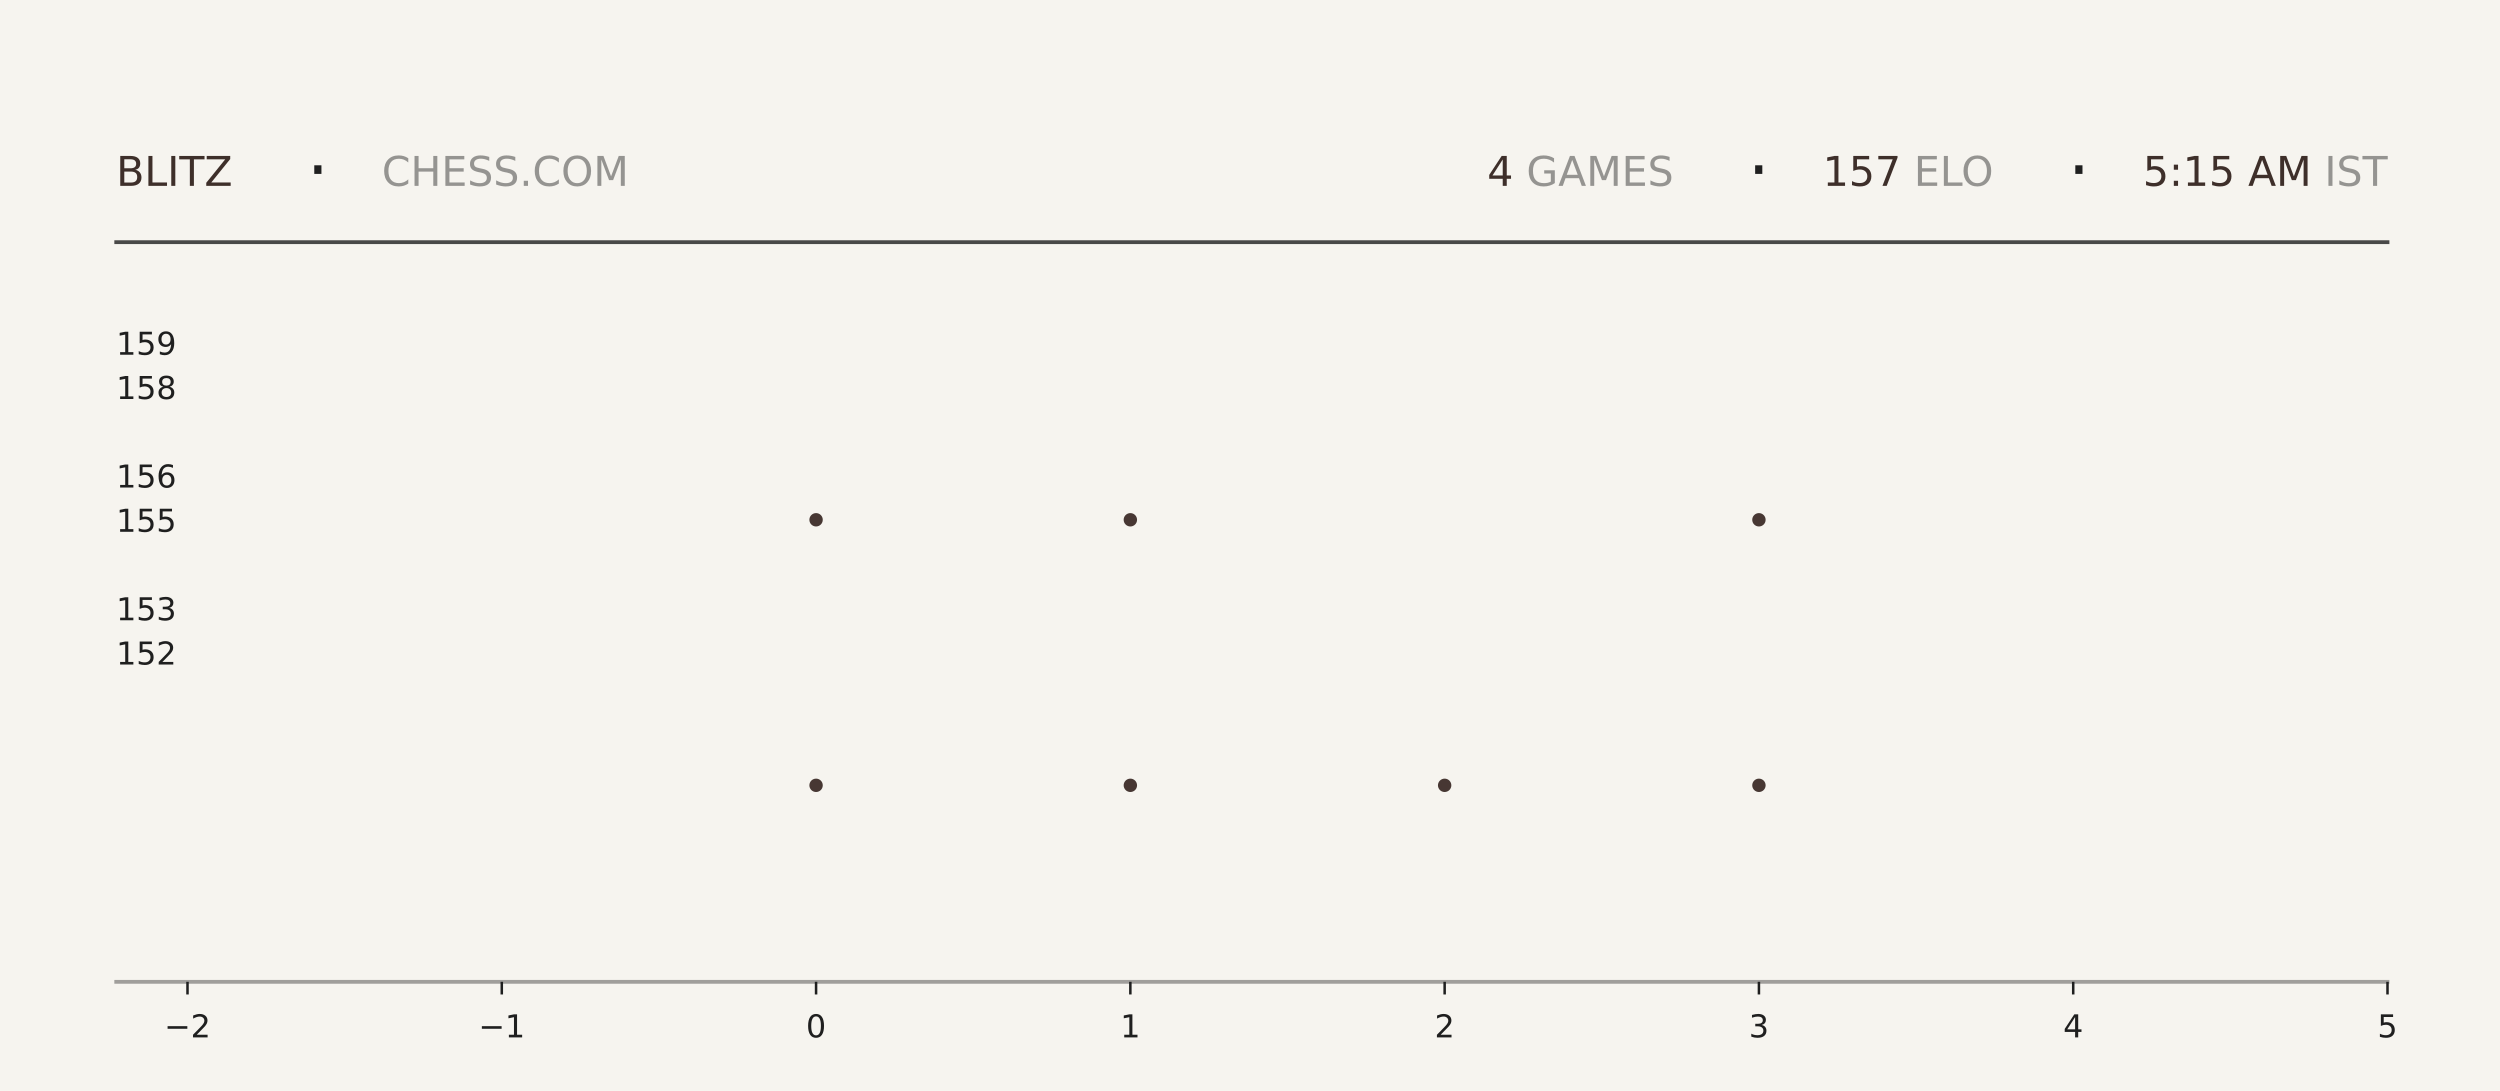
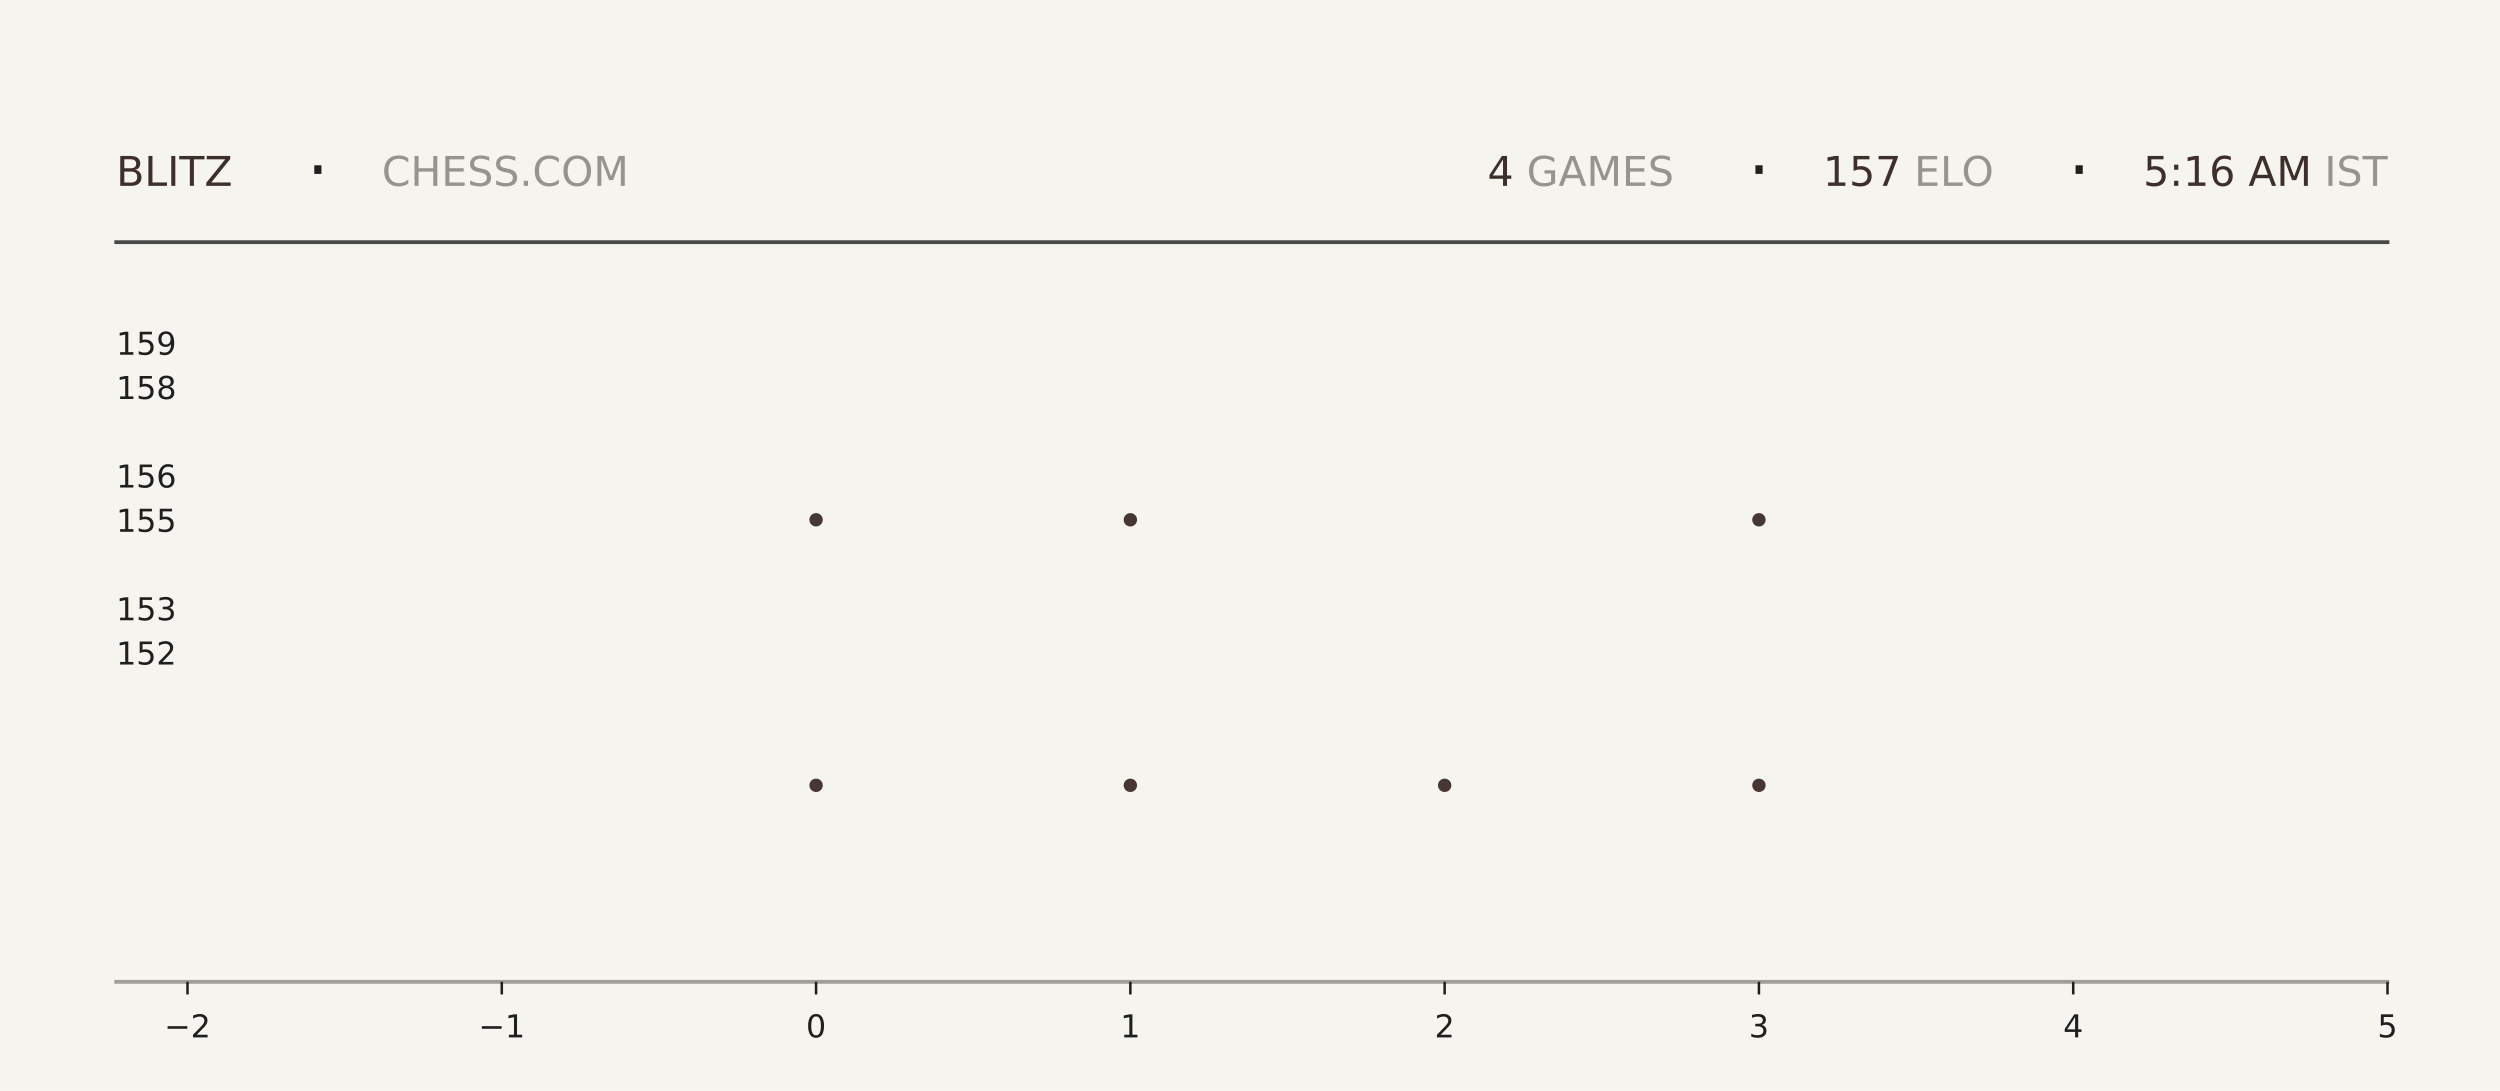
<svg xmlns="http://www.w3.org/2000/svg" xmlns:xlink="http://www.w3.org/1999/xlink" width="792pt" height="345.6pt" viewBox="0 0 792 345.6" version="1.1">
  <defs>
    <style type="text/css">*{stroke-linejoin: round; stroke-linecap: butt}</style>
  </defs>
  <g id="figure_1">
    <g id="patch_1">
      <path d="M 0 345.6  L 792 345.6  L 792 0  L 0 0  z " style="fill: #f6f4ef" />
    </g>
    <g id="axes_1">
      <g id="patch_2">
        <path d="M 59.4 311.04  L 756.36 311.04  L 756.36 103.68  L 59.4 103.68  z " style="fill: #f6f4ef" />
      </g>
      <g id="PathCollection_1">
        <defs>
-           <path id="mf241eb54f8" d="M 0 2.121  C 0.563 2.121 1.102 1.898 1.5 1.5  C 1.898 1.102 2.121 0.563 2.121 0  C 2.121 -0.563 1.898 -1.102 1.5 -1.5  C 1.102 -1.898 0.563 -2.121 0 -2.121  C -0.563 -2.121 -1.102 -1.898 -1.5 -1.5  C -1.898 -1.102 -2.121 -0.563 -2.121 0  C -2.121 0.563 -1.898 1.102 -1.5 1.5  C -1.102 1.898 -0.563 2.121 0 2.121  z " />
-         </defs>
-         <g clip-path="url(#pc25230b24f)">
-           <use xlink:href="#mf241eb54f8" x="258.531" y="248.79" style="fill: #3e2f2a; fill-opacity: 0.95" />
-           <use xlink:href="#mf241eb54f8" x="258.531" y="164.668" style="fill: #3e2f2a; fill-opacity: 0.95" />
+           <path id="mee330b36aa" d="M 0 2.121  C 0.563 2.121 1.102 1.898 1.5 1.5  C 1.898 1.102 2.121 0.563 2.121 0  C 2.121 -0.563 1.898 -1.102 1.5 -1.5  C 1.102 -1.898 0.563 -2.121 0 -2.121  C -0.563 -2.121 -1.102 -1.898 -1.5 -1.5  C -1.898 -1.102 -2.121 -0.563 -2.121 0  C -2.121 0.563 -1.898 1.102 -1.5 1.5  C -1.102 1.898 -0.563 2.121 0 2.121  z " />
+         </defs>
+         <g clip-path="url(#p5efeaa45c6)">
+           <use xlink:href="#mee330b36aa" x="258.531" y="248.79" style="fill: #3e2f2a; fill-opacity: 0.95" />
+           <use xlink:href="#mee330b36aa" x="258.531" y="164.668" style="fill: #3e2f2a; fill-opacity: 0.95" />
        </g>
      </g>
      <g id="PathCollection_2">
-         <g clip-path="url(#pc25230b24f)">
-           <use xlink:href="#mf241eb54f8" x="358.097" y="248.79" style="fill: #3e2f2a; fill-opacity: 0.95" />
-           <use xlink:href="#mf241eb54f8" x="358.097" y="164.668" style="fill: #3e2f2a; fill-opacity: 0.95" />
-           <use xlink:href="#mf241eb54f8" x="358.097" y="80.547" style="fill: #3e2f2a; fill-opacity: 0.95" />
+         <g clip-path="url(#p5efeaa45c6)">
+           <use xlink:href="#mee330b36aa" x="358.097" y="248.79" style="fill: #3e2f2a; fill-opacity: 0.95" />
+           <use xlink:href="#mee330b36aa" x="358.097" y="164.668" style="fill: #3e2f2a; fill-opacity: 0.95" />
+           <use xlink:href="#mee330b36aa" x="358.097" y="80.547" style="fill: #3e2f2a; fill-opacity: 0.95" />
        </g>
      </g>
      <g id="PathCollection_3">
-         <g clip-path="url(#pc25230b24f)">
-           <use xlink:href="#mf241eb54f8" x="457.663" y="248.79" style="fill: #3e2f2a; fill-opacity: 0.95" />
+         <g clip-path="url(#p5efeaa45c6)">
+           <use xlink:href="#mee330b36aa" x="457.663" y="248.79" style="fill: #3e2f2a; fill-opacity: 0.95" />
        </g>
      </g>
      <g id="PathCollection_4">
-         <g clip-path="url(#pc25230b24f)">
-           <use xlink:href="#mf241eb54f8" x="557.229" y="248.79" style="fill: #3e2f2a; fill-opacity: 0.95" />
-           <use xlink:href="#mf241eb54f8" x="557.229" y="164.668" style="fill: #3e2f2a; fill-opacity: 0.95" />
-           <use xlink:href="#mf241eb54f8" x="557.229" y="80.547" style="fill: #3e2f2a; fill-opacity: 0.95" />
+         <g clip-path="url(#p5efeaa45c6)">
+           <use xlink:href="#mee330b36aa" x="557.229" y="248.79" style="fill: #3e2f2a; fill-opacity: 0.95" />
+           <use xlink:href="#mee330b36aa" x="557.229" y="164.668" style="fill: #3e2f2a; fill-opacity: 0.95" />
+           <use xlink:href="#mee330b36aa" x="557.229" y="80.547" style="fill: #3e2f2a; fill-opacity: 0.95" />
        </g>
      </g>
      <g id="matplotlib.axis_1">
        <g id="xtick_1">
          <g id="line2d_1">
            <defs>
-               <path id="m51788f3911" d="M 0 0  L 0 4  " style="stroke: #1f1f1f; stroke-width: 0.8" />
+               <path id="mf3f3f518db" d="M 0 0  L 0 4  " style="stroke: #1f1f1f; stroke-width: 0.8" />
            </defs>
            <g>
-               <use xlink:href="#m51788f3911" x="59.4" y="311.04" style="fill: #1f1f1f; stroke: #1f1f1f; stroke-width: 0.8" />
+               <use xlink:href="#mf3f3f518db" x="59.4" y="311.04" style="fill: #1f1f1f; stroke: #1f1f1f; stroke-width: 0.8" />
            </g>
          </g>
          <g id="text_1">
            <g style="fill: #1f1f1f" transform="translate(52.02891 328.6384) scale(0.1 -0.1)">
              <defs>
                <path id="DejaVuSans-2212" d="M 678 2272  L 4684 2272  L 4684 1741  L 678 1741  L 678 2272  z " transform="scale(0.015625)" />
                <path id="DejaVuSans-32" d="M 1228 531  L 3431 531  L 3431 0  L 469 0  L 469 531  Q 828 903 1448 1529  Q 2069 2156 2228 2338  Q 2531 2678 2651 2914  Q 2772 3150 2772 3378  Q 2772 3750 2511 3984  Q 2250 4219 1831 4219  Q 1534 4219 1204 4116  Q 875 4013 500 3803  L 500 4441  Q 881 4594 1212 4672  Q 1544 4750 1819 4750  Q 2544 4750 2975 4387  Q 3406 4025 3406 3419  Q 3406 3131 3298 2873  Q 3191 2616 2906 2266  Q 2828 2175 2409 1742  Q 1991 1309 1228 531  z " transform="scale(0.015625)" />
              </defs>
              <use xlink:href="#DejaVuSans-2212" />
              <use xlink:href="#DejaVuSans-32" transform="translate(83.78906 0)" />
            </g>
          </g>
        </g>
        <g id="xtick_2">
          <g id="line2d_2">
            <g>
-               <use xlink:href="#m51788f3911" x="158.966" y="311.04" style="fill: #1f1f1f; stroke: #1f1f1f; stroke-width: 0.8" />
+               <use xlink:href="#mf3f3f518db" x="158.966" y="311.04" style="fill: #1f1f1f; stroke: #1f1f1f; stroke-width: 0.8" />
            </g>
          </g>
          <g id="text_2">
            <g style="fill: #1f1f1f" transform="translate(151.5946 328.6384) scale(0.1 -0.1)">
              <defs>
                <path id="DejaVuSans-31" d="M 794 531  L 1825 531  L 1825 4091  L 703 3866  L 703 4441  L 1819 4666  L 2450 4666  L 2450 531  L 3481 531  L 3481 0  L 794 0  L 794 531  z " transform="scale(0.015625)" />
              </defs>
              <use xlink:href="#DejaVuSans-2212" />
              <use xlink:href="#DejaVuSans-31" transform="translate(83.78906 0)" />
            </g>
          </g>
        </g>
        <g id="xtick_3">
          <g id="line2d_3">
            <g>
-               <use xlink:href="#m51788f3911" x="258.531" y="311.04" style="fill: #1f1f1f; stroke: #1f1f1f; stroke-width: 0.8" />
+               <use xlink:href="#mf3f3f518db" x="258.531" y="311.04" style="fill: #1f1f1f; stroke: #1f1f1f; stroke-width: 0.8" />
            </g>
          </g>
          <g id="text_3">
            <g style="fill: #1f1f1f" transform="translate(255.3502 328.6384) scale(0.1 -0.1)">
              <defs>
                <path id="DejaVuSans-30" d="M 2034 4250  Q 1547 4250 1301 3770  Q 1056 3291 1056 2328  Q 1056 1369 1301 889  Q 1547 409 2034 409  Q 2525 409 2770 889  Q 3016 1369 3016 2328  Q 3016 3291 2770 3770  Q 2525 4250 2034 4250  z M 2034 4750  Q 2819 4750 3233 4129  Q 3647 3509 3647 2328  Q 3647 1150 3233 529  Q 2819 -91 2034 -91  Q 1250 -91 836 529  Q 422 1150 422 2328  Q 422 3509 836 4129  Q 1250 4750 2034 4750  z " transform="scale(0.015625)" />
              </defs>
              <use xlink:href="#DejaVuSans-30" />
            </g>
          </g>
        </g>
        <g id="xtick_4">
          <g id="line2d_4">
            <g>
-               <use xlink:href="#m51788f3911" x="358.097" y="311.04" style="fill: #1f1f1f; stroke: #1f1f1f; stroke-width: 0.8" />
+               <use xlink:href="#mf3f3f518db" x="358.097" y="311.04" style="fill: #1f1f1f; stroke: #1f1f1f; stroke-width: 0.8" />
            </g>
          </g>
          <g id="text_4">
            <g style="fill: #1f1f1f" transform="translate(354.9159 328.6384) scale(0.1 -0.1)">
              <use xlink:href="#DejaVuSans-31" />
            </g>
          </g>
        </g>
        <g id="xtick_5">
          <g id="line2d_5">
            <g>
-               <use xlink:href="#m51788f3911" x="457.663" y="311.04" style="fill: #1f1f1f; stroke: #1f1f1f; stroke-width: 0.8" />
+               <use xlink:href="#mf3f3f518db" x="457.663" y="311.04" style="fill: #1f1f1f; stroke: #1f1f1f; stroke-width: 0.8" />
            </g>
          </g>
          <g id="text_5">
            <g style="fill: #1f1f1f" transform="translate(454.4816 328.6384) scale(0.1 -0.1)">
              <use xlink:href="#DejaVuSans-32" />
            </g>
          </g>
        </g>
        <g id="xtick_6">
          <g id="line2d_6">
            <g>
-               <use xlink:href="#m51788f3911" x="557.229" y="311.04" style="fill: #1f1f1f; stroke: #1f1f1f; stroke-width: 0.8" />
+               <use xlink:href="#mf3f3f518db" x="557.229" y="311.04" style="fill: #1f1f1f; stroke: #1f1f1f; stroke-width: 0.8" />
            </g>
          </g>
          <g id="text_6">
            <g style="fill: #1f1f1f" transform="translate(554.0473 328.6384) scale(0.1 -0.1)">
              <defs>
                <path id="DejaVuSans-33" d="M 2597 2516  Q 3050 2419 3304 2112  Q 3559 1806 3559 1356  Q 3559 666 3084 287  Q 2609 -91 1734 -91  Q 1441 -91 1130 -33  Q 819 25 488 141  L 488 750  Q 750 597 1062 519  Q 1375 441 1716 441  Q 2309 441 2620 675  Q 2931 909 2931 1356  Q 2931 1769 2642 2001  Q 2353 2234 1838 2234  L 1294 2234  L 1294 2753  L 1863 2753  Q 2328 2753 2575 2939  Q 2822 3125 2822 3475  Q 2822 3834 2567 4026  Q 2313 4219 1838 4219  Q 1578 4219 1281 4162  Q 984 4106 628 3988  L 628 4550  Q 988 4650 1302 4700  Q 1616 4750 1894 4750  Q 2613 4750 3031 4423  Q 3450 4097 3450 3541  Q 3450 3153 3228 2886  Q 3006 2619 2597 2516  z " transform="scale(0.015625)" />
              </defs>
              <use xlink:href="#DejaVuSans-33" />
            </g>
          </g>
        </g>
        <g id="xtick_7">
          <g id="line2d_7">
            <g>
-               <use xlink:href="#m51788f3911" x="656.794" y="311.04" style="fill: #1f1f1f; stroke: #1f1f1f; stroke-width: 0.8" />
+               <use xlink:href="#mf3f3f518db" x="656.794" y="311.04" style="fill: #1f1f1f; stroke: #1f1f1f; stroke-width: 0.8" />
            </g>
          </g>
          <g id="text_7">
            <g style="fill: #1f1f1f" transform="translate(653.613 328.6384) scale(0.1 -0.1)">
              <defs>
                <path id="DejaVuSans-34" d="M 2419 4116  L 825 1625  L 2419 1625  L 2419 4116  z M 2253 4666  L 3047 4666  L 3047 1625  L 3713 1625  L 3713 1100  L 3047 1100  L 3047 0  L 2419 0  L 2419 1100  L 313 1100  L 313 1709  L 2253 4666  z " transform="scale(0.015625)" />
              </defs>
              <use xlink:href="#DejaVuSans-34" />
            </g>
          </g>
        </g>
        <g id="xtick_8">
          <g id="line2d_8">
            <g>
-               <use xlink:href="#m51788f3911" x="756.36" y="311.04" style="fill: #1f1f1f; stroke: #1f1f1f; stroke-width: 0.8" />
+               <use xlink:href="#mf3f3f518db" x="756.36" y="311.04" style="fill: #1f1f1f; stroke: #1f1f1f; stroke-width: 0.8" />
            </g>
          </g>
          <g id="text_8">
            <g style="fill: #1f1f1f" transform="translate(753.1788 328.6384) scale(0.1 -0.1)">
              <defs>
                <path id="DejaVuSans-35" d="M 691 4666  L 3169 4666  L 3169 4134  L 1269 4134  L 1269 2991  Q 1406 3038 1543 3061  Q 1681 3084 1819 3084  Q 2600 3084 3056 2656  Q 3513 2228 3513 1497  Q 3513 744 3044 326  Q 2575 -91 1722 -91  Q 1428 -91 1123 -41  Q 819 9 494 109  L 494 744  Q 775 591 1075 516  Q 1375 441 1709 441  Q 2250 441 2565 725  Q 2881 1009 2881 1497  Q 2881 1984 2565 2268  Q 2250 2553 1709 2553  Q 1456 2553 1204 2497  Q 953 2441 691 2322  L 691 4666  z " transform="scale(0.015625)" />
              </defs>
              <use xlink:href="#DejaVuSans-35" />
            </g>
          </g>
        </g>
      </g>
      <g id="matplotlib.axis_2">
        <g id="ytick_1">
          <g id="line2d_9" />
          <g id="text_9">
            <g style="fill: #1f1f1f" transform="translate(36.8125 210.5283) scale(0.1 -0.1)">
              <use xlink:href="#DejaVuSans-31" />
              <use xlink:href="#DejaVuSans-35" transform="translate(63.62305 0)" />
              <use xlink:href="#DejaVuSans-32" transform="translate(127.2461 0)" />
            </g>
          </g>
        </g>
        <g id="ytick_2">
          <g id="line2d_10" />
          <g id="text_10">
            <g style="fill: #1f1f1f" transform="translate(36.8125 196.508) scale(0.1 -0.1)">
              <use xlink:href="#DejaVuSans-31" />
              <use xlink:href="#DejaVuSans-35" transform="translate(63.62305 0)" />
              <use xlink:href="#DejaVuSans-33" transform="translate(127.2461 0)" />
            </g>
          </g>
        </g>
        <g id="ytick_3">
          <g id="line2d_11" />
          <g id="text_11">
            <g style="fill: #1f1f1f" transform="translate(36.8125 168.4675) scale(0.1 -0.1)">
              <use xlink:href="#DejaVuSans-31" />
              <use xlink:href="#DejaVuSans-35" transform="translate(63.62305 0)" />
              <use xlink:href="#DejaVuSans-35" transform="translate(127.2461 0)" />
            </g>
          </g>
        </g>
        <g id="ytick_4">
          <g id="line2d_12" />
          <g id="text_12">
            <g style="fill: #1f1f1f" transform="translate(36.8125 154.4472) scale(0.1 -0.1)">
              <defs>
                <path id="DejaVuSans-36" d="M 2113 2584  Q 1688 2584 1439 2293  Q 1191 2003 1191 1497  Q 1191 994 1439 701  Q 1688 409 2113 409  Q 2538 409 2786 701  Q 3034 994 3034 1497  Q 3034 2003 2786 2293  Q 2538 2584 2113 2584  z M 3366 4563  L 3366 3988  Q 3128 4100 2886 4159  Q 2644 4219 2406 4219  Q 1781 4219 1451 3797  Q 1122 3375 1075 2522  Q 1259 2794 1537 2939  Q 1816 3084 2150 3084  Q 2853 3084 3261 2657  Q 3669 2231 3669 1497  Q 3669 778 3244 343  Q 2819 -91 2113 -91  Q 1303 -91 875 529  Q 447 1150 447 2328  Q 447 3434 972 4092  Q 1497 4750 2381 4750  Q 2619 4750 2861 4703  Q 3103 4656 3366 4563  z " transform="scale(0.015625)" />
              </defs>
              <use xlink:href="#DejaVuSans-31" />
              <use xlink:href="#DejaVuSans-35" transform="translate(63.62305 0)" />
              <use xlink:href="#DejaVuSans-36" transform="translate(127.2461 0)" />
            </g>
          </g>
        </g>
        <g id="ytick_5">
          <g id="line2d_13" />
          <g id="text_13">
            <g style="fill: #1f1f1f" transform="translate(36.8125 126.4066) scale(0.1 -0.1)">
              <defs>
                <path id="DejaVuSans-38" d="M 2034 2216  Q 1584 2216 1326 1975  Q 1069 1734 1069 1313  Q 1069 891 1326 650  Q 1584 409 2034 409  Q 2484 409 2743 651  Q 3003 894 3003 1313  Q 3003 1734 2745 1975  Q 2488 2216 2034 2216  z M 1403 2484  Q 997 2584 770 2862  Q 544 3141 544 3541  Q 544 4100 942 4425  Q 1341 4750 2034 4750  Q 2731 4750 3128 4425  Q 3525 4100 3525 3541  Q 3525 3141 3298 2862  Q 3072 2584 2669 2484  Q 3125 2378 3379 2068  Q 3634 1759 3634 1313  Q 3634 634 3220 271  Q 2806 -91 2034 -91  Q 1263 -91 848 271  Q 434 634 434 1313  Q 434 1759 690 2068  Q 947 2378 1403 2484  z M 1172 3481  Q 1172 3119 1398 2916  Q 1625 2713 2034 2713  Q 2441 2713 2670 2916  Q 2900 3119 2900 3481  Q 2900 3844 2670 4047  Q 2441 4250 2034 4250  Q 1625 4250 1398 4047  Q 1172 3844 1172 3481  z " transform="scale(0.015625)" />
              </defs>
              <use xlink:href="#DejaVuSans-31" />
              <use xlink:href="#DejaVuSans-35" transform="translate(63.62305 0)" />
              <use xlink:href="#DejaVuSans-38" transform="translate(127.2461 0)" />
            </g>
          </g>
        </g>
        <g id="ytick_6">
          <g id="line2d_14" />
          <g id="text_14">
            <g style="fill: #1f1f1f" transform="translate(36.8125 112.3863) scale(0.1 -0.1)">
              <defs>
                <path id="DejaVuSans-39" d="M 703 97  L 703 672  Q 941 559 1184 500  Q 1428 441 1663 441  Q 2288 441 2617 861  Q 2947 1281 2994 2138  Q 2813 1869 2534 1725  Q 2256 1581 1919 1581  Q 1219 1581 811 2004  Q 403 2428 403 3163  Q 403 3881 828 4315  Q 1253 4750 1959 4750  Q 2769 4750 3195 4129  Q 3622 3509 3622 2328  Q 3622 1225 3098 567  Q 2575 -91 1691 -91  Q 1453 -91 1209 -44  Q 966 3 703 97  z M 1959 2075  Q 2384 2075 2632 2365  Q 2881 2656 2881 3163  Q 2881 3666 2632 3958  Q 2384 4250 1959 4250  Q 1534 4250 1286 3958  Q 1038 3666 1038 3163  Q 1038 2656 1286 2365  Q 1534 2075 1959 2075  z " transform="scale(0.015625)" />
              </defs>
              <use xlink:href="#DejaVuSans-31" />
              <use xlink:href="#DejaVuSans-35" transform="translate(63.62305 0)" />
              <use xlink:href="#DejaVuSans-39" transform="translate(127.2461 0)" />
            </g>
          </g>
        </g>
      </g>
    </g>
    <g id="line2d_15">
      <path d="M 36.82 76.723  L 756.36 76.723  " style="fill: none; stroke: #1f1f1f; stroke-opacity: 0.8; stroke-width: 1.2; stroke-linecap: square" />
    </g>
    <g id="line2d_16">
      <path d="M 36.82 311.04  L 756.36 311.04  " style="fill: none; stroke: #1f1f1f; stroke-opacity: 0.4; stroke-width: 1.2; stroke-linecap: square" />
    </g>
    <g id="text_15">
      <g style="fill: #3e2f2a" transform="translate(36.82 58.88319) scale(0.13 -0.13)">
        <defs>
          <path id="DejaVuSans-42" d="M 1259 2228  L 1259 519  L 2272 519  Q 2781 519 3026 730  Q 3272 941 3272 1375  Q 3272 1813 3026 2020  Q 2781 2228 2272 2228  L 1259 2228  z M 1259 4147  L 1259 2741  L 2194 2741  Q 2656 2741 2882 2914  Q 3109 3088 3109 3444  Q 3109 3797 2882 3972  Q 2656 4147 2194 4147  L 1259 4147  z M 628 4666  L 2241 4666  Q 2963 4666 3353 4366  Q 3744 4066 3744 3513  Q 3744 3084 3544 2831  Q 3344 2578 2956 2516  Q 3422 2416 3680 2098  Q 3938 1781 3938 1306  Q 3938 681 3513 340  Q 3088 0 2303 0  L 628 0  L 628 4666  z " transform="scale(0.015625)" />
          <path id="DejaVuSans-4c" d="M 628 4666  L 1259 4666  L 1259 531  L 3531 531  L 3531 0  L 628 0  L 628 4666  z " transform="scale(0.015625)" />
          <path id="DejaVuSans-49" d="M 628 4666  L 1259 4666  L 1259 0  L 628 0  L 628 4666  z " transform="scale(0.015625)" />
          <path id="DejaVuSans-54" d="M -19 4666  L 3928 4666  L 3928 4134  L 2272 4134  L 2272 0  L 1638 0  L 1638 4134  L -19 4134  L -19 4666  z " transform="scale(0.015625)" />
          <path id="DejaVuSans-5a" d="M 359 4666  L 4025 4666  L 4025 4184  L 1075 531  L 4097 531  L 4097 0  L 288 0  L 288 481  L 3238 4134  L 359 4134  L 359 4666  z " transform="scale(0.015625)" />
        </defs>
        <use xlink:href="#DejaVuSans-42" />
        <use xlink:href="#DejaVuSans-4c" transform="translate(68.60352 0)" />
        <use xlink:href="#DejaVuSans-49" transform="translate(124.3164 0)" />
        <use xlink:href="#DejaVuSans-54" transform="translate(153.8086 0)" />
        <use xlink:href="#DejaVuSans-5a" transform="translate(214.8926 0)" />
      </g>
    </g>
    <g id="text_16">
      <g style="fill: #1f1f1f" transform="translate(97.21 61.36662) scale(0.22 -0.22)">
        <defs>
          <path id="DejaVuSans-b7" d="M 684 2619  L 1344 2619  L 1344 1825  L 684 1825  L 684 2619  z " transform="scale(0.015625)" />
        </defs>
        <use xlink:href="#DejaVuSans-b7" />
      </g>
    </g>
    <g id="text_17">
      <g style="fill: #1f1f1f; opacity: 0.45" transform="translate(120.97 58.88319) scale(0.13 -0.13)">
        <defs>
          <path id="DejaVuSans-43" d="M 4122 4306  L 4122 3641  Q 3803 3938 3442 4084  Q 3081 4231 2675 4231  Q 1875 4231 1450 3742  Q 1025 3253 1025 2328  Q 1025 1406 1450 917  Q 1875 428 2675 428  Q 3081 428 3442 575  Q 3803 722 4122 1019  L 4122 359  Q 3791 134 3420 21  Q 3050 -91 2638 -91  Q 1578 -91 968 557  Q 359 1206 359 2328  Q 359 3453 968 4101  Q 1578 4750 2638 4750  Q 3056 4750 3426 4639  Q 3797 4528 4122 4306  z " transform="scale(0.015625)" />
          <path id="DejaVuSans-48" d="M 628 4666  L 1259 4666  L 1259 2753  L 3553 2753  L 3553 4666  L 4184 4666  L 4184 0  L 3553 0  L 3553 2222  L 1259 2222  L 1259 0  L 628 0  L 628 4666  z " transform="scale(0.015625)" />
          <path id="DejaVuSans-45" d="M 628 4666  L 3578 4666  L 3578 4134  L 1259 4134  L 1259 2753  L 3481 2753  L 3481 2222  L 1259 2222  L 1259 531  L 3634 531  L 3634 0  L 628 0  L 628 4666  z " transform="scale(0.015625)" />
          <path id="DejaVuSans-53" d="M 3425 4513  L 3425 3897  Q 3066 4069 2747 4153  Q 2428 4238 2131 4238  Q 1616 4238 1336 4038  Q 1056 3838 1056 3469  Q 1056 3159 1242 3001  Q 1428 2844 1947 2747  L 2328 2669  Q 3034 2534 3370 2195  Q 3706 1856 3706 1288  Q 3706 609 3251 259  Q 2797 -91 1919 -91  Q 1588 -91 1214 -16  Q 841 59 441 206  L 441 856  Q 825 641 1194 531  Q 1563 422 1919 422  Q 2459 422 2753 634  Q 3047 847 3047 1241  Q 3047 1584 2836 1778  Q 2625 1972 2144 2069  L 1759 2144  Q 1053 2284 737 2584  Q 422 2884 422 3419  Q 422 4038 858 4394  Q 1294 4750 2059 4750  Q 2388 4750 2728 4690  Q 3069 4631 3425 4513  z " transform="scale(0.015625)" />
          <path id="DejaVuSans-2e" d="M 684 794  L 1344 794  L 1344 0  L 684 0  L 684 794  z " transform="scale(0.015625)" />
          <path id="DejaVuSans-4f" d="M 2522 4238  Q 1834 4238 1429 3725  Q 1025 3213 1025 2328  Q 1025 1447 1429 934  Q 1834 422 2522 422  Q 3209 422 3611 934  Q 4013 1447 4013 2328  Q 4013 3213 3611 3725  Q 3209 4238 2522 4238  z M 2522 4750  Q 3503 4750 4090 4092  Q 4678 3434 4678 2328  Q 4678 1225 4090 567  Q 3503 -91 2522 -91  Q 1538 -91 948 565  Q 359 1222 359 2328  Q 359 3434 948 4092  Q 1538 4750 2522 4750  z " transform="scale(0.015625)" />
          <path id="DejaVuSans-4d" d="M 628 4666  L 1569 4666  L 2759 1491  L 3956 4666  L 4897 4666  L 4897 0  L 4281 0  L 4281 4097  L 3078 897  L 2444 897  L 1241 4097  L 1241 0  L 628 0  L 628 4666  z " transform="scale(0.015625)" />
        </defs>
        <use xlink:href="#DejaVuSans-43" />
        <use xlink:href="#DejaVuSans-48" transform="translate(69.82422 0)" />
        <use xlink:href="#DejaVuSans-45" transform="translate(145.0195 0)" />
        <use xlink:href="#DejaVuSans-53" transform="translate(208.2031 0)" />
        <use xlink:href="#DejaVuSans-53" transform="translate(271.6797 0)" />
        <use xlink:href="#DejaVuSans-2e" transform="translate(335.1562 0)" />
        <use xlink:href="#DejaVuSans-43" transform="translate(366.9434 0)" />
        <use xlink:href="#DejaVuSans-4f" transform="translate(436.7676 0)" />
        <use xlink:href="#DejaVuSans-4d" transform="translate(515.4785 0)" />
      </g>
    </g>
    <g id="text_18">
-       <g style="fill: #3e2f2a" transform="translate(471.15 58.88319) scale(0.13 -0.13)">
+       <g style="fill: #3e2f2a" transform="translate(471.24 58.88319) scale(0.13 -0.13)">
        <use xlink:href="#DejaVuSans-34" />
      </g>
    </g>
    <g id="text_19">
-       <g style="fill: #1f1f1f; opacity: 0.45" transform="translate(479.43 58.88319) scale(0.13 -0.13)">
+       <g style="fill: #1f1f1f; opacity: 0.45" transform="translate(479.52 58.88319) scale(0.13 -0.13)">
        <defs>
          <path id="DejaVuSans-20" transform="scale(0.015625)" />
          <path id="DejaVuSans-47" d="M 3809 666  L 3809 1919  L 2778 1919  L 2778 2438  L 4434 2438  L 4434 434  Q 4069 175 3628 42  Q 3188 -91 2688 -91  Q 1594 -91 976 548  Q 359 1188 359 2328  Q 359 3472 976 4111  Q 1594 4750 2688 4750  Q 3144 4750 3555 4637  Q 3966 4525 4313 4306  L 4313 3634  Q 3963 3931 3569 4081  Q 3175 4231 2741 4231  Q 1884 4231 1454 3753  Q 1025 3275 1025 2328  Q 1025 1384 1454 906  Q 1884 428 2741 428  Q 3075 428 3337 486  Q 3600 544 3809 666  z " transform="scale(0.015625)" />
          <path id="DejaVuSans-41" d="M 2188 4044  L 1331 1722  L 3047 1722  L 2188 4044  z M 1831 4666  L 2547 4666  L 4325 0  L 3669 0  L 3244 1197  L 1141 1197  L 716 0  L 50 0  L 1831 4666  z " transform="scale(0.015625)" />
        </defs>
        <use xlink:href="#DejaVuSans-20" />
        <use xlink:href="#DejaVuSans-47" transform="translate(31.78711 0)" />
        <use xlink:href="#DejaVuSans-41" transform="translate(109.2773 0)" />
        <use xlink:href="#DejaVuSans-4d" transform="translate(177.6855 0)" />
        <use xlink:href="#DejaVuSans-45" transform="translate(263.9648 0)" />
        <use xlink:href="#DejaVuSans-53" transform="translate(327.1484 0)" />
      </g>
    </g>
    <g id="text_20">
-       <g style="fill: #1f1f1f" transform="translate(553.68 61.36662) scale(0.22 -0.22)">
+       <g style="fill: #1f1f1f" transform="translate(553.77 61.36662) scale(0.22 -0.22)">
        <use xlink:href="#DejaVuSans-b7" />
      </g>
    </g>
    <g id="text_21">
-       <g style="fill: #3e2f2a" transform="translate(577.44 58.88319) scale(0.13 -0.13)">
+       <g style="fill: #3e2f2a" transform="translate(577.53 58.88319) scale(0.13 -0.13)">
        <defs>
          <path id="DejaVuSans-37" d="M 525 4666  L 3525 4666  L 3525 4397  L 1831 0  L 1172 0  L 2766 4134  L 525 4134  L 525 4666  z " transform="scale(0.015625)" />
        </defs>
        <use xlink:href="#DejaVuSans-31" />
        <use xlink:href="#DejaVuSans-35" transform="translate(63.62305 0)" />
        <use xlink:href="#DejaVuSans-37" transform="translate(127.2461 0)" />
      </g>
    </g>
    <g id="text_22">
-       <g style="fill: #1f1f1f; opacity: 0.45" transform="translate(602.19 58.88319) scale(0.13 -0.13)">
+       <g style="fill: #1f1f1f; opacity: 0.45" transform="translate(602.28 58.88319) scale(0.13 -0.13)">
        <use xlink:href="#DejaVuSans-20" />
        <use xlink:href="#DejaVuSans-45" transform="translate(31.78711 0)" />
        <use xlink:href="#DejaVuSans-4c" transform="translate(94.9707 0)" />
        <use xlink:href="#DejaVuSans-4f" transform="translate(147.0586 0)" />
      </g>
    </g>
    <g id="text_23">
-       <g style="fill: #1f1f1f" transform="translate(655.11 61.36662) scale(0.22 -0.22)">
+       <g style="fill: #1f1f1f" transform="translate(655.2 61.36662) scale(0.22 -0.22)">
        <use xlink:href="#DejaVuSans-b7" />
      </g>
    </g>
    <g id="text_24">
-       <g style="fill: #3e2f2a" transform="translate(678.87 58.88319) scale(0.13 -0.13)">
+       <g style="fill: #3e2f2a" transform="translate(678.96 58.88319) scale(0.13 -0.13)">
        <defs>
          <path id="DejaVuSans-3a" d="M 750 794  L 1409 794  L 1409 0  L 750 0  L 750 794  z M 750 3309  L 1409 3309  L 1409 2516  L 750 2516  L 750 3309  z " transform="scale(0.015625)" />
        </defs>
        <use xlink:href="#DejaVuSans-35" />
        <use xlink:href="#DejaVuSans-3a" transform="translate(63.62305 0)" />
        <use xlink:href="#DejaVuSans-31" transform="translate(97.31445 0)" />
-         <use xlink:href="#DejaVuSans-35" transform="translate(160.9375 0)" />
+         <use xlink:href="#DejaVuSans-36" transform="translate(160.9375 0)" />
        <use xlink:href="#DejaVuSans-20" transform="translate(224.5605 0)" />
        <use xlink:href="#DejaVuSans-41" transform="translate(256.3477 0)" />
        <use xlink:href="#DejaVuSans-4d" transform="translate(324.7559 0)" />
      </g>
    </g>
    <g id="text_25">
      <g style="fill: #1f1f1f; opacity: 0.45" transform="translate(732.24 58.88319) scale(0.13 -0.13)">
        <use xlink:href="#DejaVuSans-20" />
        <use xlink:href="#DejaVuSans-49" transform="translate(31.78711 0)" />
        <use xlink:href="#DejaVuSans-53" transform="translate(61.2793 0)" />
        <use xlink:href="#DejaVuSans-54" transform="translate(124.7559 0)" />
      </g>
    </g>
  </g>
  <defs>
-     <clipPath id="pc25230b24f">
+     <clipPath id="p5efeaa45c6">
      <rect x="59.4" y="103.68" width="696.96" height="207.36" />
    </clipPath>
  </defs>
</svg>
